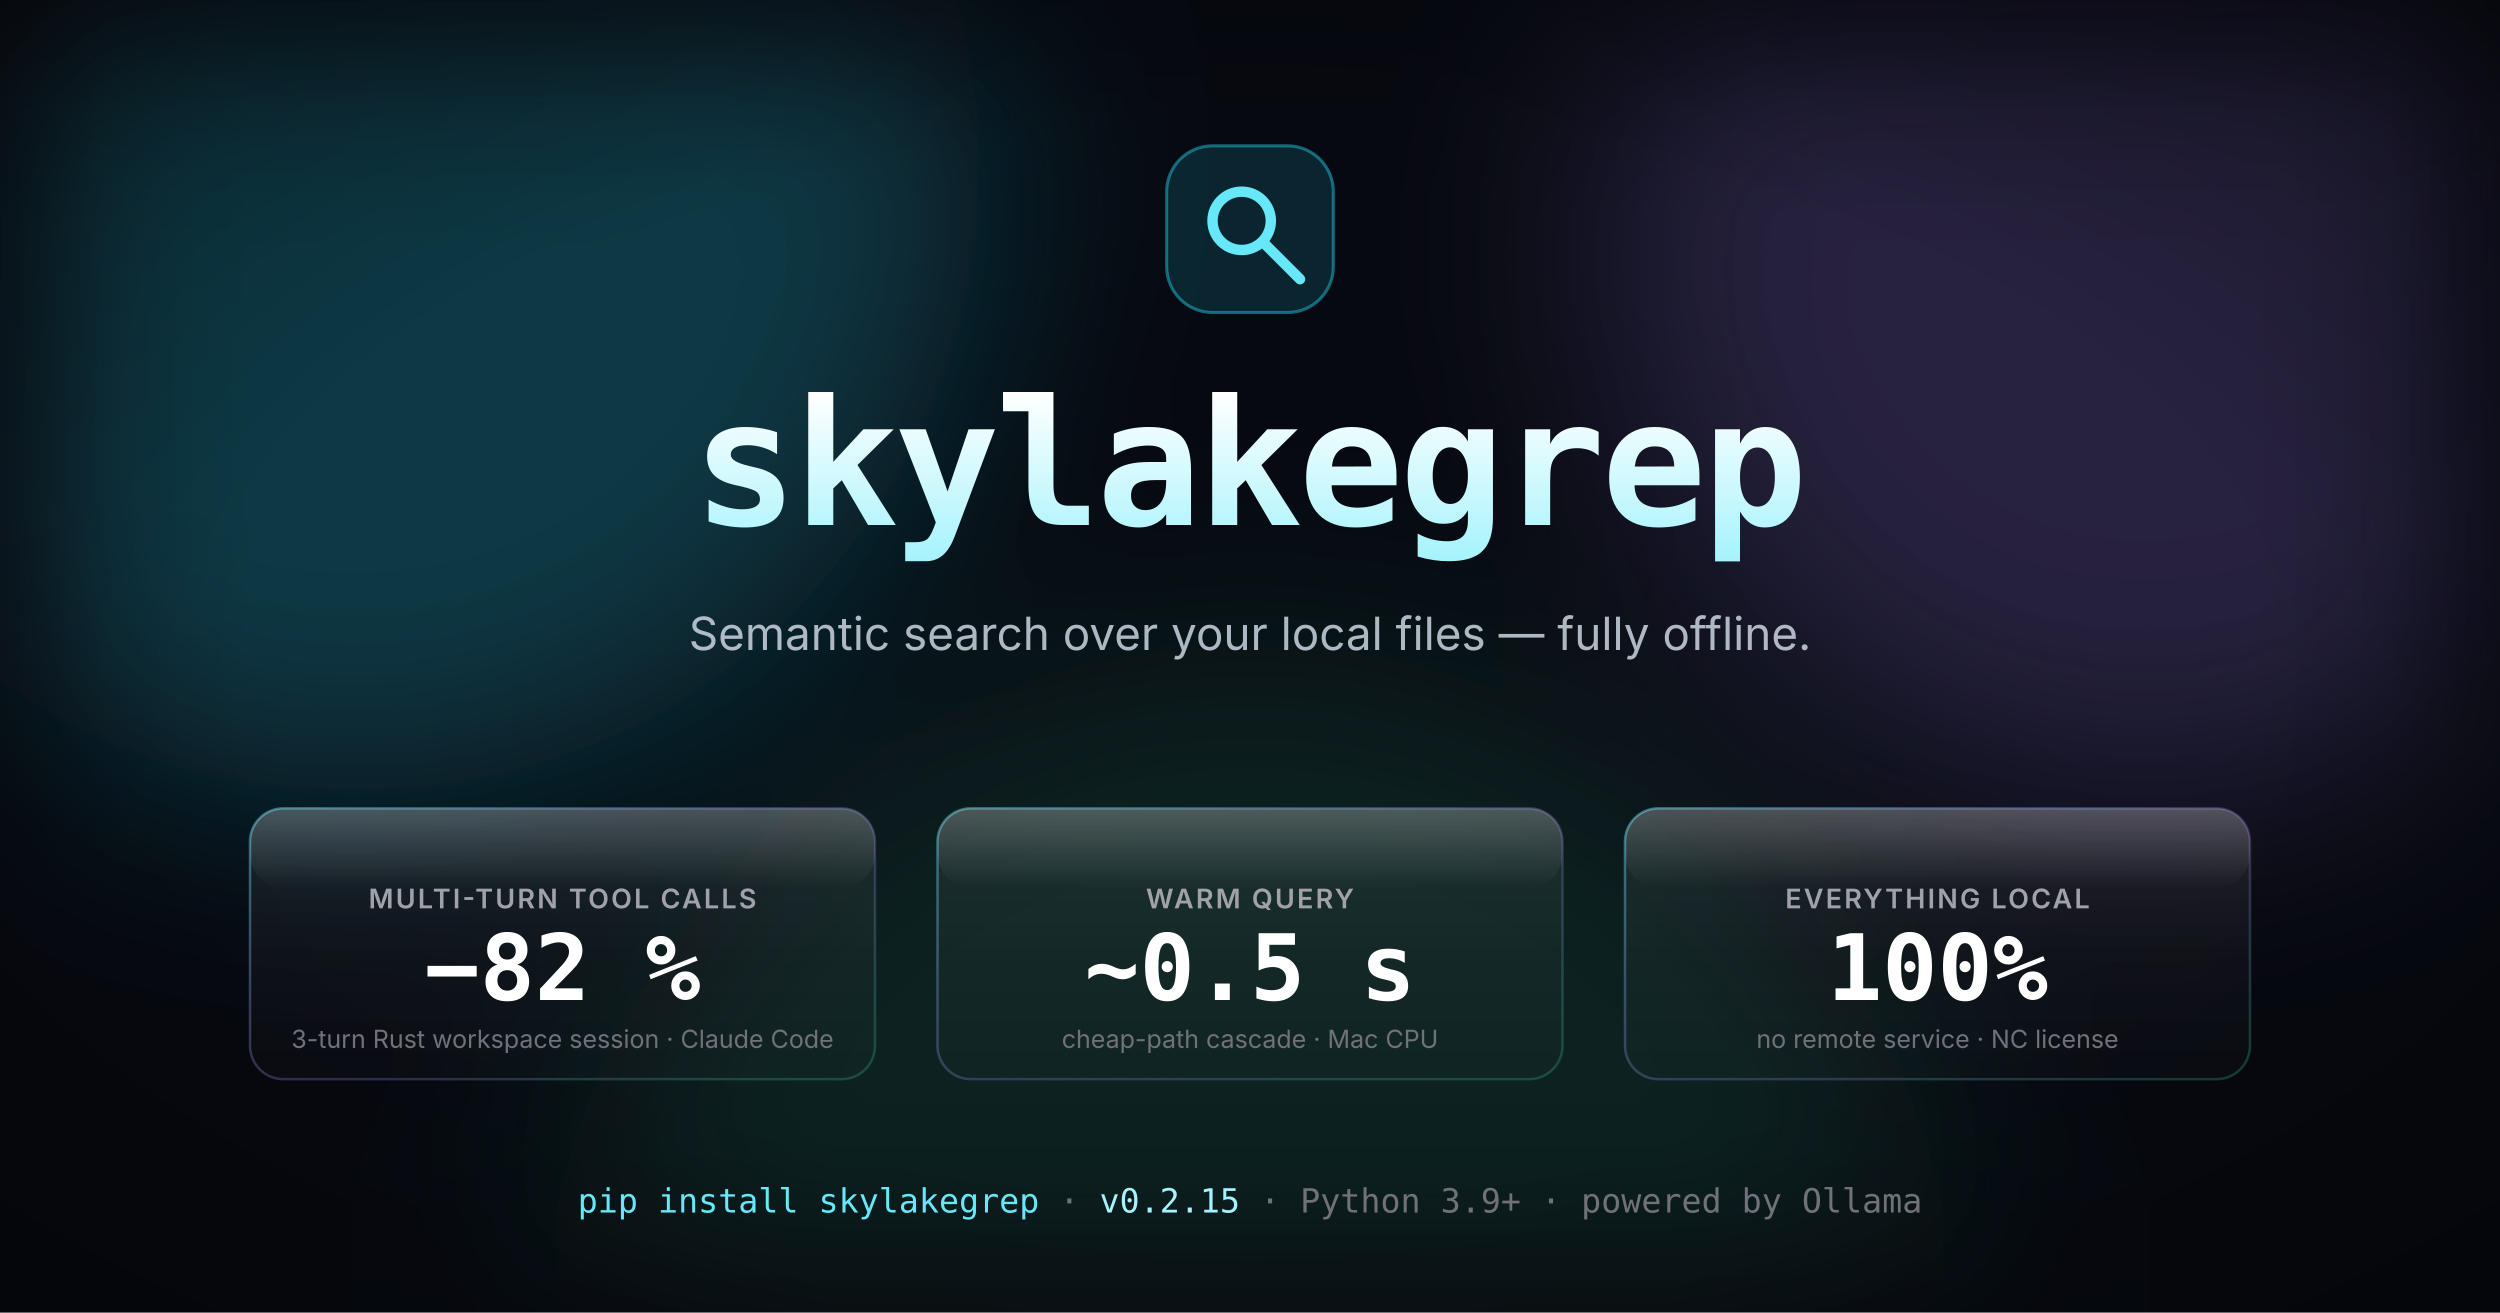
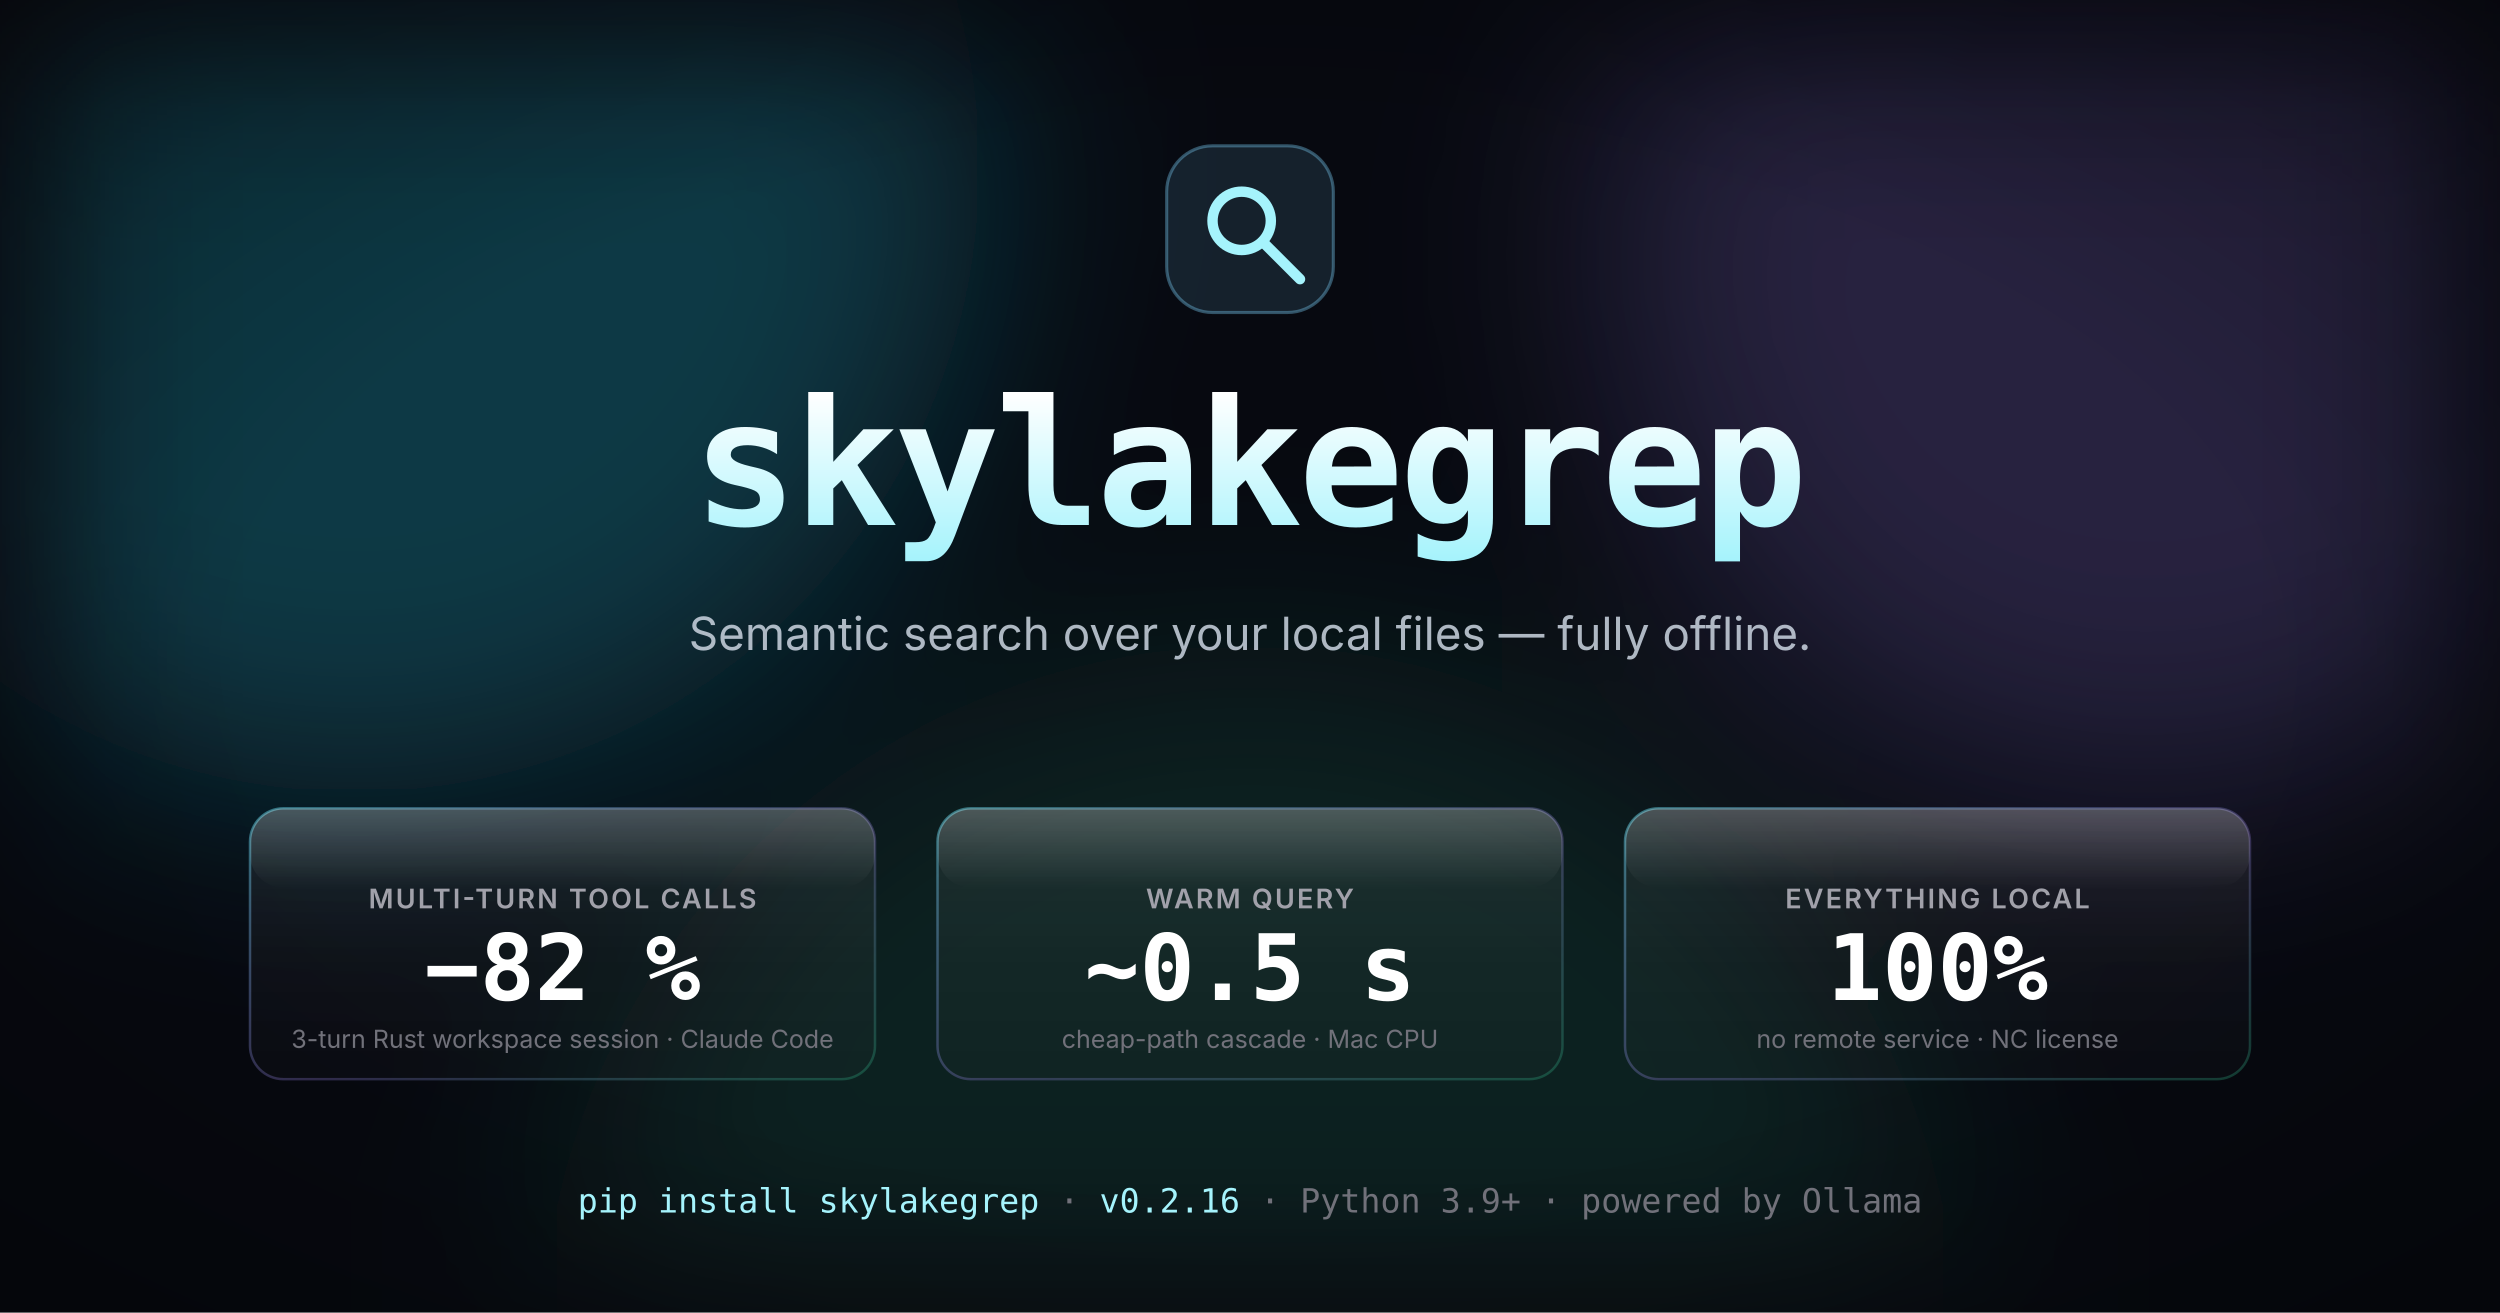
<svg xmlns="http://www.w3.org/2000/svg" viewBox="0 0 1200 630" role="img" aria-labelledby="og-title og-desc" font-family="Inter, ui-sans-serif, -apple-system, 'Segoe UI', Roboto, system-ui, sans-serif">
  <defs>
    <linearGradient id="glass-tile" x1="0" y1="0" x2="0" y2="1">
      <stop offset="0%" stop-color="rgba(255,255,255,0.08)" />
      <stop offset="55%" stop-color="rgba(255,255,255,0.030)" />
      <stop offset="100%" stop-color="rgba(255,255,255,0.014)" />
    </linearGradient>
    <linearGradient id="tile-stroke" x1="0" y1="0" x2="1" y2="1">
      <stop offset="0%" stop-color="rgba(103,232,249,0.45)" />
      <stop offset="55%" stop-color="rgba(167,139,250,0.25)" />
      <stop offset="100%" stop-color="rgba(52,211,153,0.25)" />
    </linearGradient>
    <linearGradient id="top-gleam" x1="0" y1="0" x2="0" y2="1">
      <stop offset="0%" stop-color="rgba(255,255,255,0.20)" />
      <stop offset="100%" stop-color="rgba(255,255,255,0)" />
    </linearGradient>
    <linearGradient id="brand-grad" x1="0" y1="0" x2="0" y2="1">
      <stop offset="0%" stop-color="#ffffff" />
      <stop offset="100%" stop-color="#a5f3fc" />
    </linearGradient>
    <filter id="orb-blur" x="-25%" y="-25%" width="150%" height="150%">
      <feGaussianBlur stdDeviation="55" />
    </filter>
    <radialGradient id="vignette" cx="50%" cy="50%" r="80%">
      <stop offset="50%" stop-color="rgba(0,0,0,0)" />
      <stop offset="100%" stop-color="rgba(0,0,0,0.45)" />
    </radialGradient>
  </defs>
  <rect width="1200" height="630" fill="#070910" />
  <g filter="url(#orb-blur)">
    <circle cx="170" cy="80" r="300" fill="rgba(34,211,238,0.24)" />
    <circle cx="1030" cy="120" r="260" fill="rgba(167,139,250,0.20)" />
    <circle cx="600" cy="650" r="340" fill="rgba(52,211,153,0.12)" />
  </g>
  <rect width="1200" height="630" fill="url(#vignette)" />
  <g transform="translate(560 70)">
-     <rect width="80" height="80" rx="22" fill="rgba(34,211,238,0.14)" stroke="rgba(34,211,238,0.45)" stroke-width="1.5" />
-     <g fill="none" stroke="#67e8f9" stroke-width="5" stroke-linecap="round" stroke-linejoin="round" transform="translate(8 8)">
+     <rect width="80" height="80" rx="22" fill="rgba(125,211,252,0.12)" stroke="rgba(125,211,252,0.36)" stroke-width="1.5" />
+     <g fill="none" stroke="#a5f3fc" stroke-width="5" stroke-linecap="round" stroke-linejoin="round" transform="translate(8 8)">
      <circle cx="28" cy="28" r="14" />
      <line x1="38" y1="38" x2="56" y2="56" />
    </g>
  </g>
  <text x="600" y="252" text-anchor="middle" font-size="84" font-weight="700" fill="url(#brand-grad)" font-family="ui-monospace, 'JetBrains Mono', Menlo, Consolas, monospace" letter-spacing="-0.025em">skylakegrep</text>
  <text x="600" y="312" text-anchor="middle" font-size="22" fill="#cbd5e1" opacity="0.85">Semantic search over your local files — fully offline.</text>
  <g font-family="Inter, ui-sans-serif, -apple-system, 'Segoe UI', Roboto, system-ui, sans-serif">
    <g transform="translate(120 388)">
      <rect width="300" height="130" rx="16" fill="url(#glass-tile)" stroke="url(#tile-stroke)" stroke-width="1.2" />
      <rect width="300" height="38" rx="16" fill="url(#top-gleam)" />
      <text x="150" y="48" text-anchor="middle" font-size="13" font-weight="600" fill="#a1a1aa" letter-spacing="0.08em">MULTI-TURN TOOL CALLS</text>
      <text x="150" y="92" text-anchor="middle" font-size="44" font-weight="700" fill="#ffffff" font-family="ui-monospace, 'JetBrains Mono', Menlo, Consolas, monospace">−82 %</text>
      <text x="150" y="115" text-anchor="middle" font-size="12" fill="#71717a">3-turn Rust workspace session · Claude Code</text>
    </g>
    <g transform="translate(450 388)">
      <rect width="300" height="130" rx="16" fill="url(#glass-tile)" stroke="url(#tile-stroke)" stroke-width="1.2" />
      <rect width="300" height="38" rx="16" fill="url(#top-gleam)" />
      <text x="150" y="48" text-anchor="middle" font-size="13" font-weight="600" fill="#a1a1aa" letter-spacing="0.08em">WARM QUERY</text>
      <text x="150" y="92" text-anchor="middle" font-size="44" font-weight="700" fill="#ffffff" font-family="ui-monospace, 'JetBrains Mono', Menlo, Consolas, monospace">~0.5 s</text>
      <text x="150" y="115" text-anchor="middle" font-size="12" fill="#71717a">cheap-path cascade · Mac CPU</text>
    </g>
    <g transform="translate(780 388)">
      <rect width="300" height="130" rx="16" fill="url(#glass-tile)" stroke="url(#tile-stroke)" stroke-width="1.2" />
      <rect width="300" height="38" rx="16" fill="url(#top-gleam)" />
      <text x="150" y="48" text-anchor="middle" font-size="13" font-weight="600" fill="#a1a1aa" letter-spacing="0.08em">EVERYTHING LOCAL</text>
      <text x="150" y="92" text-anchor="middle" font-size="44" font-weight="700" fill="#ffffff" font-family="ui-monospace, 'JetBrains Mono', Menlo, Consolas, monospace">100%</text>
      <text x="150" y="115" text-anchor="middle" font-size="12" fill="#71717a">no remote service · NC license</text>
    </g>
  </g>
  <g font-family="ui-monospace, 'JetBrains Mono', Menlo, Consolas, monospace" font-size="16" fill="#71717a" text-anchor="middle">
    <text x="600" y="582">
-       <tspan fill="#67e8f9">pip install skylakegrep</tspan>  ·  <tspan fill="#a5f3fc">v0.2.15</tspan>  ·  Python 3.9+  ·  powered by Ollama</text>
+       <tspan fill="#a5f3fc">pip install skylakegrep</tspan>  ·  <tspan fill="#a5f3fc">v0.2.16</tspan>  ·  Python 3.9+  ·  powered by Ollama</text>
  </g>
</svg>
